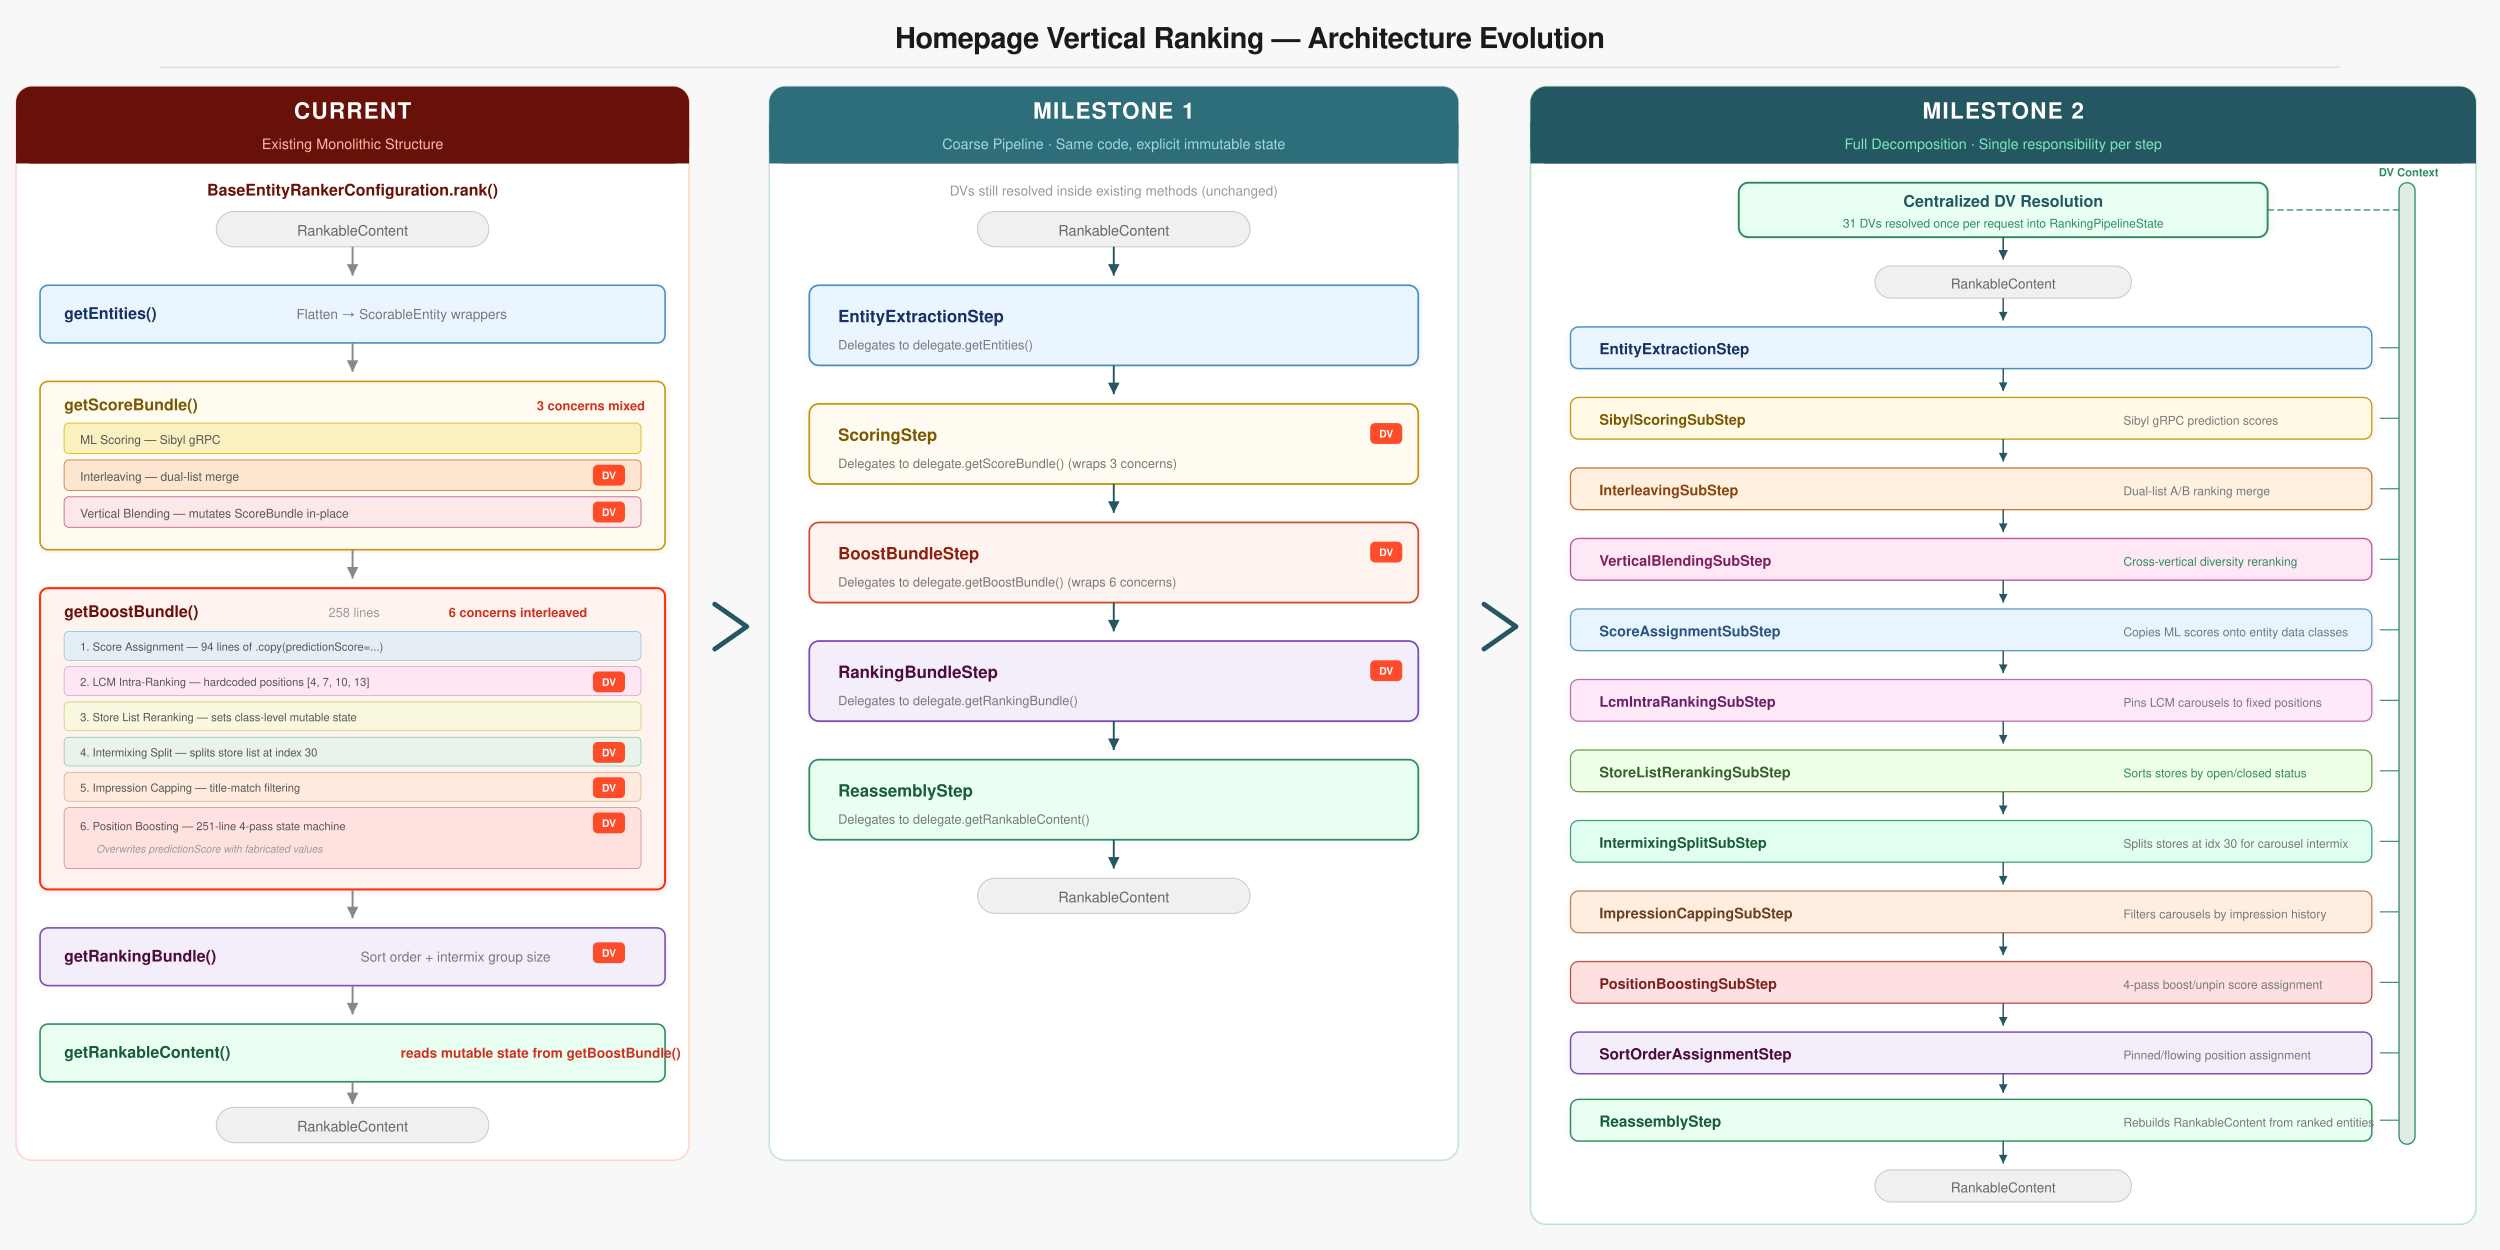
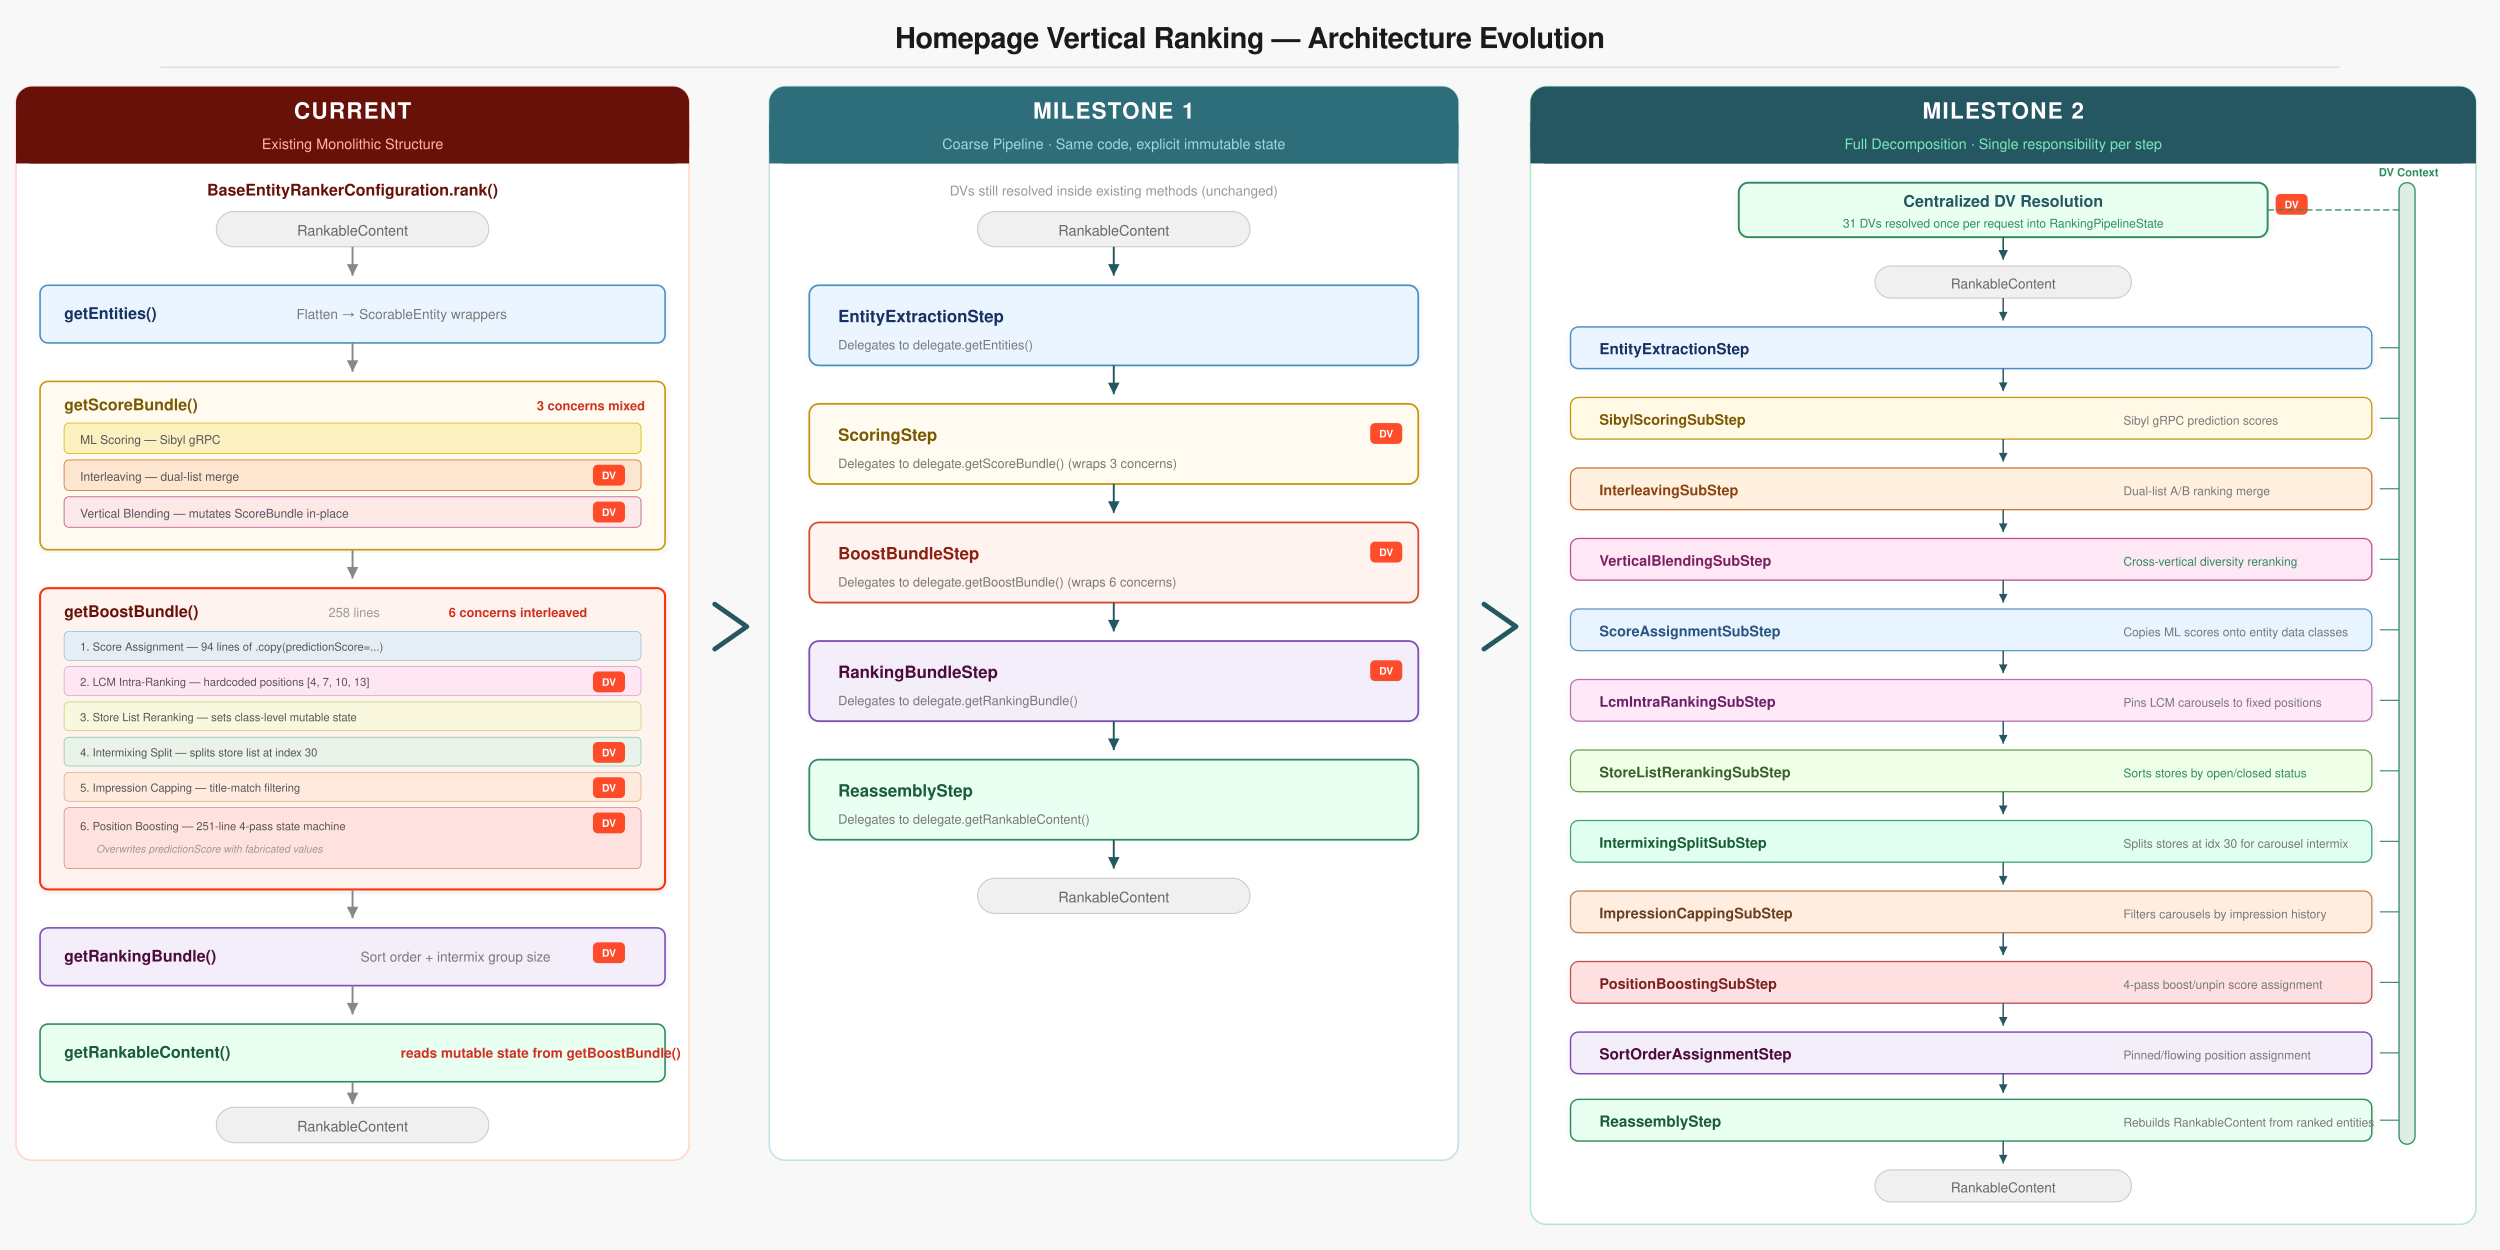
<svg xmlns="http://www.w3.org/2000/svg" viewBox="0 0 1560 780" font-family="-apple-system, system-ui, 'Segoe UI', Helvetica, sans-serif">
  <defs>
    <filter id="sh" x="-2%" y="-2%" width="104%" height="104%">
      <feDropShadow dx="0.5" dy="1.5" stdDeviation="2" flood-opacity="0.07" />
    </filter>
    <marker id="arrow" viewBox="0 0 10 10" refX="10" refY="5" markerWidth="6" markerHeight="6" orient="auto">
      <path d="M 0 0 L 10 5 L 0 10 Z" fill="#888" />
    </marker>
    <marker id="arrowTeal" viewBox="0 0 10 10" refX="10" refY="5" markerWidth="6" markerHeight="6" orient="auto">
      <path d="M 0 0 L 10 5 L 0 10 Z" fill="#245761" />
    </marker>
  </defs>
  <rect width="1560" height="780" fill="#F8F8F8" />
  <text x="780" y="30" text-anchor="middle" font-size="18" font-weight="700" fill="#1A1A1A" letter-spacing="-0.3">Homepage Vertical Ranking — Architecture Evolution</text>
  <line x1="100" y1="42" x2="1460" y2="42" stroke="#E0E0E0" stroke-width="1" />
  <g transform="translate(10, 54)">
    <rect x="0" y="0" width="420" height="670" rx="10" fill="white" stroke="#FFD6CC" stroke-width="1" />
    <rect x="0" y="0" width="420" height="48" rx="10" fill="#681109" />
    <rect x="0" y="22" width="420" height="26" fill="#681109" />
    <text x="210" y="20" text-anchor="middle" font-size="14" font-weight="700" fill="white" letter-spacing="0.8">CURRENT</text>
    <text x="210" y="39" text-anchor="middle" font-size="9" fill="#FFB8A8">Existing Monolithic Structure</text>
    <text x="210" y="68" text-anchor="middle" font-size="10" fill="#681109" font-weight="600">BaseEntityRankerConfiguration.rank()</text>
    <rect x="125" y="78" width="170" height="22" rx="11" fill="#F0F0F0" stroke="#CCC" stroke-width="0.7" />
    <text x="210" y="93" text-anchor="middle" font-size="9" fill="#666">RankableContent</text>
    <line x1="210" y1="100" x2="210" y2="118" stroke="#888" stroke-width="1.2" marker-end="url(#arrow)" />
    <rect x="15" y="124" width="390" height="36" rx="5" fill="#EBF5FF" stroke="#4A90C4" stroke-width="1" filter="url(#sh)" />
    <text x="30" y="145" font-size="10" font-weight="600" fill="#173162">getEntities()</text>
    <text x="175" y="145" font-size="8.5" fill="#777">Flatten → ScorableEntity wrappers</text>
    <line x1="210" y1="160" x2="210" y2="178" stroke="#888" stroke-width="1.2" marker-end="url(#arrow)" />
    <rect x="15" y="184" width="390" height="105" rx="5" fill="#FFFBF0" stroke="#C4960A" stroke-width="1" filter="url(#sh)" />
    <text x="30" y="202" font-size="10" font-weight="600" fill="#7A5800">getScoreBundle()</text>
    <text x="325" y="202" font-size="8" fill="#D03020" font-weight="600">3 concerns mixed</text>
    <rect x="30" y="210" width="360" height="19" rx="3" fill="#F2D531" fill-opacity="0.25" stroke="#D4B800" stroke-width="0.5" />
    <text x="40" y="223" font-size="7.5" fill="#555">ML Scoring — Sibyl gRPC</text>
    <rect x="30" y="233" width="360" height="19" rx="3" fill="#F3944D" fill-opacity="0.2" stroke="#D07030" stroke-width="0.5" />
    <text x="40" y="246" font-size="7.5" fill="#555">Interleaving — dual-list merge</text>
    <rect x="360" y="236" width="20" height="13" rx="3" fill="#FF3008" fill-opacity="0.85" />
    <text x="370" y="245" text-anchor="middle" font-size="6.5" fill="white" font-weight="700">DV</text>
    <rect x="30" y="256" width="360" height="19" rx="3" fill="#F79DCC" fill-opacity="0.2" stroke="#C05090" stroke-width="0.5" />
    <text x="40" y="269" font-size="7.5" fill="#555">Vertical Blending — mutates ScoreBundle in-place</text>
    <rect x="360" y="259" width="20" height="13" rx="3" fill="#FF3008" fill-opacity="0.85" />
    <text x="370" y="268" text-anchor="middle" font-size="6.5" fill="white" font-weight="700">DV</text>
    <line x1="210" y1="289" x2="210" y2="307" stroke="#888" stroke-width="1.2" marker-end="url(#arrow)" />
    <rect x="15" y="313" width="390" height="188" rx="5" fill="#FFF3EF" stroke="#FF3008" stroke-width="1.3" filter="url(#sh)" />
    <text x="30" y="331" font-size="10" font-weight="700" fill="#681109">getBoostBundle()</text>
    <text x="195" y="331" font-size="8" fill="#999">258 lines</text>
    <text x="270" y="331" font-size="8" fill="#D03020" font-weight="700">6 concerns interleaved</text>
    <rect x="30" y="340" width="360" height="18" rx="3" fill="#B8E6FF" fill-opacity="0.35" stroke="#80B8D8" stroke-width="0.4" />
    <text x="40" y="352" font-size="7" fill="#555">1. Score Assignment — 94 lines of .copy(predictionScore=...)</text>
    <rect x="30" y="362" width="360" height="18" rx="3" fill="#FFC4FC" fill-opacity="0.3" stroke="#D090C8" stroke-width="0.4" />
    <text x="40" y="374" font-size="7" fill="#555">2. LCM Intra-Ranking — hardcoded positions [4, 7, 10, 13]</text>
    <rect x="360" y="365" width="20" height="13" rx="3" fill="#FF3008" fill-opacity="0.85" />
    <text x="370" y="374" text-anchor="middle" font-size="6.5" fill="white" font-weight="700">DV</text>
    <rect x="30" y="384" width="360" height="18" rx="3" fill="#EEFFBB" fill-opacity="0.35" stroke="#B8C860" stroke-width="0.4" />
    <text x="40" y="396" font-size="7" fill="#555">3. Store List Reranking — sets class-level mutable state</text>
    <rect x="30" y="406" width="360" height="18" rx="3" fill="#B5F0D8" fill-opacity="0.3" stroke="#70C0A0" stroke-width="0.4" />
    <text x="40" y="418" font-size="7" fill="#555">4. Intermixing Split — splits store list at index 30</text>
    <rect x="360" y="409" width="20" height="13" rx="3" fill="#FF3008" fill-opacity="0.85" />
    <text x="370" y="418" text-anchor="middle" font-size="6.5" fill="white" font-weight="700">DV</text>
    <rect x="30" y="428" width="360" height="18" rx="3" fill="#FFD4B0" fill-opacity="0.3" stroke="#D0A070" stroke-width="0.4" />
    <text x="40" y="440" font-size="7" fill="#555">5. Impression Capping — title-match filtering</text>
    <rect x="360" y="431" width="20" height="13" rx="3" fill="#FF3008" fill-opacity="0.85" />
    <text x="370" y="440" text-anchor="middle" font-size="6.5" fill="white" font-weight="700">DV</text>
    <rect x="30" y="450" width="360" height="38" rx="3" fill="#FFB0B0" fill-opacity="0.25" stroke="#D07070" stroke-width="0.4" />
    <text x="40" y="464" font-size="7" fill="#555">6. Position Boosting — 251-line 4-pass state machine</text>
    <text x="50" y="478" font-size="6.5" fill="#999" font-style="italic">Overwrites predictionScore with fabricated values</text>
    <rect x="360" y="453" width="20" height="13" rx="3" fill="#FF3008" fill-opacity="0.85" />
    <text x="370" y="462" text-anchor="middle" font-size="6.5" fill="white" font-weight="700">DV</text>
    <line x1="210" y1="501" x2="210" y2="519" stroke="#888" stroke-width="1.2" marker-end="url(#arrow)" />
    <rect x="15" y="525" width="390" height="36" rx="5" fill="#F3EEFA" stroke="#7B4DB5" stroke-width="1" filter="url(#sh)" />
    <text x="30" y="546" font-size="10" font-weight="600" fill="#4c0c3a">getRankingBundle()</text>
    <text x="215" y="546" font-size="8.5" fill="#777">Sort order + intermix group size</text>
    <rect x="360" y="534" width="20" height="13" rx="3" fill="#FF3008" fill-opacity="0.85" />
    <text x="370" y="543" text-anchor="middle" font-size="6.5" fill="white" font-weight="700">DV</text>
    <line x1="210" y1="561" x2="210" y2="579" stroke="#888" stroke-width="1.2" marker-end="url(#arrow)" />
    <rect x="15" y="585" width="390" height="36" rx="5" fill="#E8FFF2" stroke="#2D8B5E" stroke-width="1" filter="url(#sh)" />
    <text x="30" y="606" font-size="10" font-weight="600" fill="#1A5C38">getRankableContent()</text>
    <text x="240" y="606" font-size="8.5" fill="#D03020" font-weight="600">reads mutable state from getBoostBundle()</text>
    <line x1="210" y1="621" x2="210" y2="635" stroke="#888" stroke-width="1.2" marker-end="url(#arrow)" />
    <rect x="125" y="637" width="170" height="22" rx="11" fill="#F0F0F0" stroke="#CCC" stroke-width="0.7" />
    <text x="210" y="652" text-anchor="middle" font-size="9" fill="#666">RankableContent</text>
  </g>
  <g transform="translate(440, 375)">
    <path d="M 6 2 L 26 16 L 6 30" fill="none" stroke="#245761" stroke-width="3" stroke-linecap="round" stroke-linejoin="round" />
  </g>
  <g transform="translate(480, 54)">
    <rect x="0" y="0" width="430" height="670" rx="10" fill="white" stroke="#C8DFE8" stroke-width="1" />
    <rect x="0" y="0" width="430" height="48" rx="10" fill="#2E6E7A" />
    <rect x="0" y="22" width="430" height="26" fill="#2E6E7A" />
    <text x="215" y="20" text-anchor="middle" font-size="14" font-weight="700" fill="white" letter-spacing="0.8">MILESTONE 1</text>
    <text x="215" y="39" text-anchor="middle" font-size="9" fill="#A0D8E0">Coarse Pipeline · Same code, explicit immutable state</text>
    <text x="215" y="68" text-anchor="middle" font-size="8.5" fill="#999">DVs still resolved inside existing methods (unchanged)</text>
    <rect x="130" y="78" width="170" height="22" rx="11" fill="#F0F0F0" stroke="#CCC" stroke-width="0.7" />
    <text x="215" y="93" text-anchor="middle" font-size="9" fill="#666">RankableContent</text>
    <line x1="215" y1="100" x2="215" y2="118" stroke="#245761" stroke-width="1.2" marker-end="url(#arrowTeal)" />
    <rect x="25" y="124" width="380" height="50" rx="6" fill="#EBF5FF" stroke="#4A90C4" stroke-width="1.1" filter="url(#sh)" />
    <text x="43" y="147" font-size="10.5" font-weight="600" fill="#173162">EntityExtractionStep</text>
    <text x="43" y="164" font-size="8" fill="#777">Delegates to delegate.getEntities()</text>
    <line x1="215" y1="174" x2="215" y2="192" stroke="#245761" stroke-width="1.2" marker-end="url(#arrowTeal)" />
    <rect x="25" y="198" width="380" height="50" rx="6" fill="#FFFBF0" stroke="#C4960A" stroke-width="1.1" filter="url(#sh)" />
    <text x="43" y="221" font-size="10.5" font-weight="600" fill="#7A5800">ScoringStep</text>
    <text x="43" y="238" font-size="8" fill="#777">Delegates to delegate.getScoreBundle() (wraps 3 concerns)</text>
    <rect x="375" y="210" width="20" height="13" rx="3" fill="#FF3008" fill-opacity="0.85" />
    <text x="385" y="219" text-anchor="middle" font-size="6.5" fill="white" font-weight="700">DV</text>
    <line x1="215" y1="248" x2="215" y2="266" stroke="#245761" stroke-width="1.2" marker-end="url(#arrowTeal)" />
    <rect x="25" y="272" width="380" height="50" rx="6" fill="#FFF3EF" stroke="#D05030" stroke-width="1.1" filter="url(#sh)" />
    <text x="43" y="295" font-size="10.5" font-weight="600" fill="#8B2010">BoostBundleStep</text>
    <text x="43" y="312" font-size="8" fill="#777">Delegates to delegate.getBoostBundle() (wraps 6 concerns)</text>
    <rect x="375" y="284" width="20" height="13" rx="3" fill="#FF3008" fill-opacity="0.85" />
    <text x="385" y="293" text-anchor="middle" font-size="6.5" fill="white" font-weight="700">DV</text>
    <line x1="215" y1="322" x2="215" y2="340" stroke="#245761" stroke-width="1.2" marker-end="url(#arrowTeal)" />
    <rect x="25" y="346" width="380" height="50" rx="6" fill="#F3EEFA" stroke="#7B4DB5" stroke-width="1.1" filter="url(#sh)" />
    <text x="43" y="369" font-size="10.5" font-weight="600" fill="#4c0c3a">RankingBundleStep</text>
    <text x="43" y="386" font-size="8" fill="#777">Delegates to delegate.getRankingBundle()</text>
    <rect x="375" y="358" width="20" height="13" rx="3" fill="#FF3008" fill-opacity="0.85" />
    <text x="385" y="367" text-anchor="middle" font-size="6.5" fill="white" font-weight="700">DV</text>
    <line x1="215" y1="396" x2="215" y2="414" stroke="#245761" stroke-width="1.2" marker-end="url(#arrowTeal)" />
    <rect x="25" y="420" width="380" height="50" rx="6" fill="#E8FFF2" stroke="#2D8B5E" stroke-width="1.1" filter="url(#sh)" />
    <text x="43" y="443" font-size="10.5" font-weight="600" fill="#1A5C38">ReassemblyStep</text>
    <text x="43" y="460" font-size="8" fill="#777">Delegates to delegate.getRankableContent()</text>
    <line x1="215" y1="470" x2="215" y2="488" stroke="#245761" stroke-width="1.2" marker-end="url(#arrowTeal)" />
    <rect x="130" y="494" width="170" height="22" rx="11" fill="#F0F0F0" stroke="#CCC" stroke-width="0.7" />
    <text x="215" y="509" text-anchor="middle" font-size="9" fill="#666">RankableContent</text>
  </g>
  <g transform="translate(920, 375)">
    <path d="M 6 2 L 26 16 L 6 30" fill="none" stroke="#245761" stroke-width="3" stroke-linecap="round" stroke-linejoin="round" />
  </g>
  <g transform="translate(955, 54)">
    <rect x="0" y="0" width="590" height="710" rx="10" fill="white" stroke="#B5E8D0" stroke-width="1" />
    <rect x="0" y="0" width="590" height="48" rx="10" fill="#245761" />
    <rect x="0" y="22" width="590" height="26" fill="#245761" />
    <text x="295" y="20" text-anchor="middle" font-size="14" font-weight="700" fill="white" letter-spacing="0.8">MILESTONE 2</text>
    <text x="295" y="39" text-anchor="middle" font-size="9" fill="#7BE8B9">Full Decomposition · Single responsibility per step</text>
    <rect x="130" y="60" width="330" height="34" rx="6" fill="#E8FFF2" stroke="#2D8B5E" stroke-width="1.2" filter="url(#sh)" />
    <text x="295" y="75" text-anchor="middle" font-size="10" font-weight="700" fill="#245761">Centralized DV Resolution</text>
    <text x="295" y="88" text-anchor="middle" font-size="7.5" fill="#2D8B5E">31 DVs resolved once per request into RankingPipelineState</text>
+     <rect x="465" y="67" width="20" height="13" rx="3" fill="#FF3008" fill-opacity="0.85" />
+     <text x="475" y="76" text-anchor="middle" font-size="6.5" fill="white" font-weight="700">DV</text>
    <text x="548" y="56" text-anchor="middle" font-size="7" fill="#2D8B5E" font-weight="600">DV Context</text>
    <rect x="542" y="60" width="10" height="600" rx="5" fill="#2D8B5E" fill-opacity="0.15" stroke="#2D8B5E" stroke-width="0.8" />
    <line x1="460" y1="77" x2="542" y2="77" stroke="#2D8B5E" stroke-width="0.8" stroke-dasharray="4,2" />
    <line x1="295" y1="94" x2="295" y2="108" stroke="#245761" stroke-width="1" marker-end="url(#arrowTeal)" />
    <rect x="215" y="112" width="160" height="20" rx="10" fill="#F0F0F0" stroke="#CCC" stroke-width="0.7" />
    <text x="295" y="126" text-anchor="middle" font-size="8.5" fill="#666">RankableContent</text>
    <line x1="295" y1="132" x2="295" y2="146" stroke="#245761" stroke-width="0.9" marker-end="url(#arrowTeal)" />
    <rect x="25" y="150" width="500" height="26" rx="5" fill="#EBF5FF" stroke="#4A90C4" stroke-width="0.9" filter="url(#sh)" />
    <text x="43" y="167" font-size="9.5" font-weight="600" fill="#173162">EntityExtractionStep</text>
    <line x1="542" y1="163" x2="530" y2="163" stroke="#2D8B5E" stroke-width="0.7" />
    <line x1="295" y1="176" x2="295" y2="190" stroke="#245761" stroke-width="0.9" marker-end="url(#arrowTeal)" />
    <rect x="25" y="194" width="500" height="26" rx="5" fill="#FFF9E5" stroke="#C4960A" stroke-width="0.8" filter="url(#sh)" />
    <text x="43" y="211" font-size="9" font-weight="600" fill="#7A5800">SibylScoringSubStep</text>
    <text x="370" y="211" font-size="7.5" fill="#777">Sibyl gRPC prediction scores</text>
    <line x1="542" y1="207" x2="530" y2="207" stroke="#2D8B5E" stroke-width="0.7" />
    <line x1="295" y1="220" x2="295" y2="234" stroke="#245761" stroke-width="0.9" marker-end="url(#arrowTeal)" />
    <rect x="25" y="238" width="500" height="26" rx="5" fill="#FFF0E0" stroke="#D07030" stroke-width="0.8" filter="url(#sh)" />
    <text x="43" y="255" font-size="9" font-weight="600" fill="#8B4513">InterleavingSubStep</text>
    <text x="370" y="255" font-size="7.5" fill="#777">Dual-list A/B ranking merge</text>
    <line x1="542" y1="251" x2="530" y2="251" stroke="#2D8B5E" stroke-width="0.7" />
    <line x1="295" y1="264" x2="295" y2="278" stroke="#245761" stroke-width="0.9" marker-end="url(#arrowTeal)" />
    <rect x="25" y="282" width="500" height="26" rx="5" fill="#FFE8F5" stroke="#C05090" stroke-width="0.8" filter="url(#sh)" />
    <text x="43" y="299" font-size="9" font-weight="600" fill="#7A2060">VerticalBlendingSubStep</text>
    <text x="370" y="299" font-size="7.5" fill="#2D8B5E">Cross-vertical diversity reranking</text>
    <line x1="542" y1="295" x2="530" y2="295" stroke="#2D8B5E" stroke-width="0.7" />
    <line x1="295" y1="308" x2="295" y2="322" stroke="#245761" stroke-width="0.9" marker-end="url(#arrowTeal)" />
    <rect x="25" y="326" width="500" height="26" rx="5" fill="#E8F4FF" stroke="#6098C0" stroke-width="0.8" filter="url(#sh)" />
    <text x="43" y="343" font-size="9" font-weight="600" fill="#2A5580">ScoreAssignmentSubStep</text>
    <text x="370" y="343" font-size="7.5" fill="#777">Copies ML scores onto entity data classes</text>
    <line x1="542" y1="339" x2="530" y2="339" stroke="#2D8B5E" stroke-width="0.7" />
    <line x1="295" y1="352" x2="295" y2="366" stroke="#245761" stroke-width="0.9" marker-end="url(#arrowTeal)" />
    <rect x="25" y="370" width="500" height="26" rx="5" fill="#FFE8F8" stroke="#B870B0" stroke-width="0.8" filter="url(#sh)" />
    <text x="43" y="387" font-size="9" font-weight="600" fill="#6A2068">LcmIntraRankingSubStep</text>
    <text x="370" y="387" font-size="7.5" fill="#777">Pins LCM carousels to fixed positions</text>
    <line x1="542" y1="383" x2="530" y2="383" stroke="#2D8B5E" stroke-width="0.7" />
    <line x1="295" y1="396" x2="295" y2="410" stroke="#245761" stroke-width="0.9" marker-end="url(#arrowTeal)" />
    <rect x="25" y="414" width="500" height="26" rx="5" fill="#F0FFE8" stroke="#70A050" stroke-width="0.8" filter="url(#sh)" />
    <text x="43" y="431" font-size="9" font-weight="600" fill="#3A6030">StoreListRerankingSubStep</text>
    <text x="370" y="431" font-size="7.5" fill="#2D8B5E">Sorts stores by open/closed status</text>
    <line x1="542" y1="427" x2="530" y2="427" stroke="#2D8B5E" stroke-width="0.7" />
    <line x1="295" y1="440" x2="295" y2="454" stroke="#245761" stroke-width="0.9" marker-end="url(#arrowTeal)" />
    <rect x="25" y="458" width="500" height="26" rx="5" fill="#E0FFF0" stroke="#40A080" stroke-width="0.8" filter="url(#sh)" />
    <text x="43" y="475" font-size="9" font-weight="600" fill="#1A5C38">IntermixingSplitSubStep</text>
    <text x="370" y="475" font-size="7.5" fill="#777">Splits stores at idx 30 for carousel intermix</text>
    <line x1="542" y1="471" x2="530" y2="471" stroke="#2D8B5E" stroke-width="0.7" />
    <line x1="295" y1="484" x2="295" y2="498" stroke="#245761" stroke-width="0.9" marker-end="url(#arrowTeal)" />
    <rect x="25" y="502" width="500" height="26" rx="5" fill="#FFEEE0" stroke="#C08050" stroke-width="0.8" filter="url(#sh)" />
    <text x="43" y="519" font-size="9" font-weight="600" fill="#6A4020">ImpressionCappingSubStep</text>
    <text x="370" y="519" font-size="7.5" fill="#777">Filters carousels by impression history</text>
    <line x1="542" y1="515" x2="530" y2="515" stroke="#2D8B5E" stroke-width="0.7" />
    <line x1="295" y1="528" x2="295" y2="542" stroke="#245761" stroke-width="0.9" marker-end="url(#arrowTeal)" />
    <rect x="25" y="546" width="500" height="26" rx="5" fill="#FFE0E0" stroke="#C05050" stroke-width="0.8" filter="url(#sh)" />
    <text x="43" y="563" font-size="9" font-weight="600" fill="#7A2020">PositionBoostingSubStep</text>
    <text x="370" y="563" font-size="7.5" fill="#777">4-pass boost/unpin score assignment</text>
    <line x1="542" y1="559" x2="530" y2="559" stroke="#2D8B5E" stroke-width="0.7" />
    <line x1="295" y1="572" x2="295" y2="586" stroke="#245761" stroke-width="0.9" marker-end="url(#arrowTeal)" />
    <rect x="25" y="590" width="500" height="26" rx="5" fill="#F3EEFA" stroke="#7B4DB5" stroke-width="0.9" filter="url(#sh)" />
    <text x="43" y="607" font-size="9.5" font-weight="600" fill="#4c0c3a">SortOrderAssignmentStep</text>
    <text x="370" y="607" font-size="7.5" fill="#777">Pinned/flowing position assignment</text>
    <line x1="542" y1="603" x2="530" y2="603" stroke="#2D8B5E" stroke-width="0.7" />
    <line x1="295" y1="616" x2="295" y2="628" stroke="#245761" stroke-width="0.9" marker-end="url(#arrowTeal)" />
    <rect x="25" y="632" width="500" height="26" rx="5" fill="#E8FFF2" stroke="#2D8B5E" stroke-width="0.9" filter="url(#sh)" />
    <text x="43" y="649" font-size="9.5" font-weight="600" fill="#1A5C38">ReassemblyStep</text>
    <text x="370" y="649" font-size="7.5" fill="#777">Rebuilds RankableContent from ranked entities</text>
    <line x1="542" y1="645" x2="530" y2="645" stroke="#2D8B5E" stroke-width="0.7" />
    <line x1="295" y1="658" x2="295" y2="672" stroke="#245761" stroke-width="0.9" marker-end="url(#arrowTeal)" />
    <rect x="215" y="676" width="160" height="20" rx="10" fill="#F0F0F0" stroke="#CCC" stroke-width="0.7" />
    <text x="295" y="690" text-anchor="middle" font-size="8.5" fill="#666">RankableContent</text>
  </g>
</svg>
